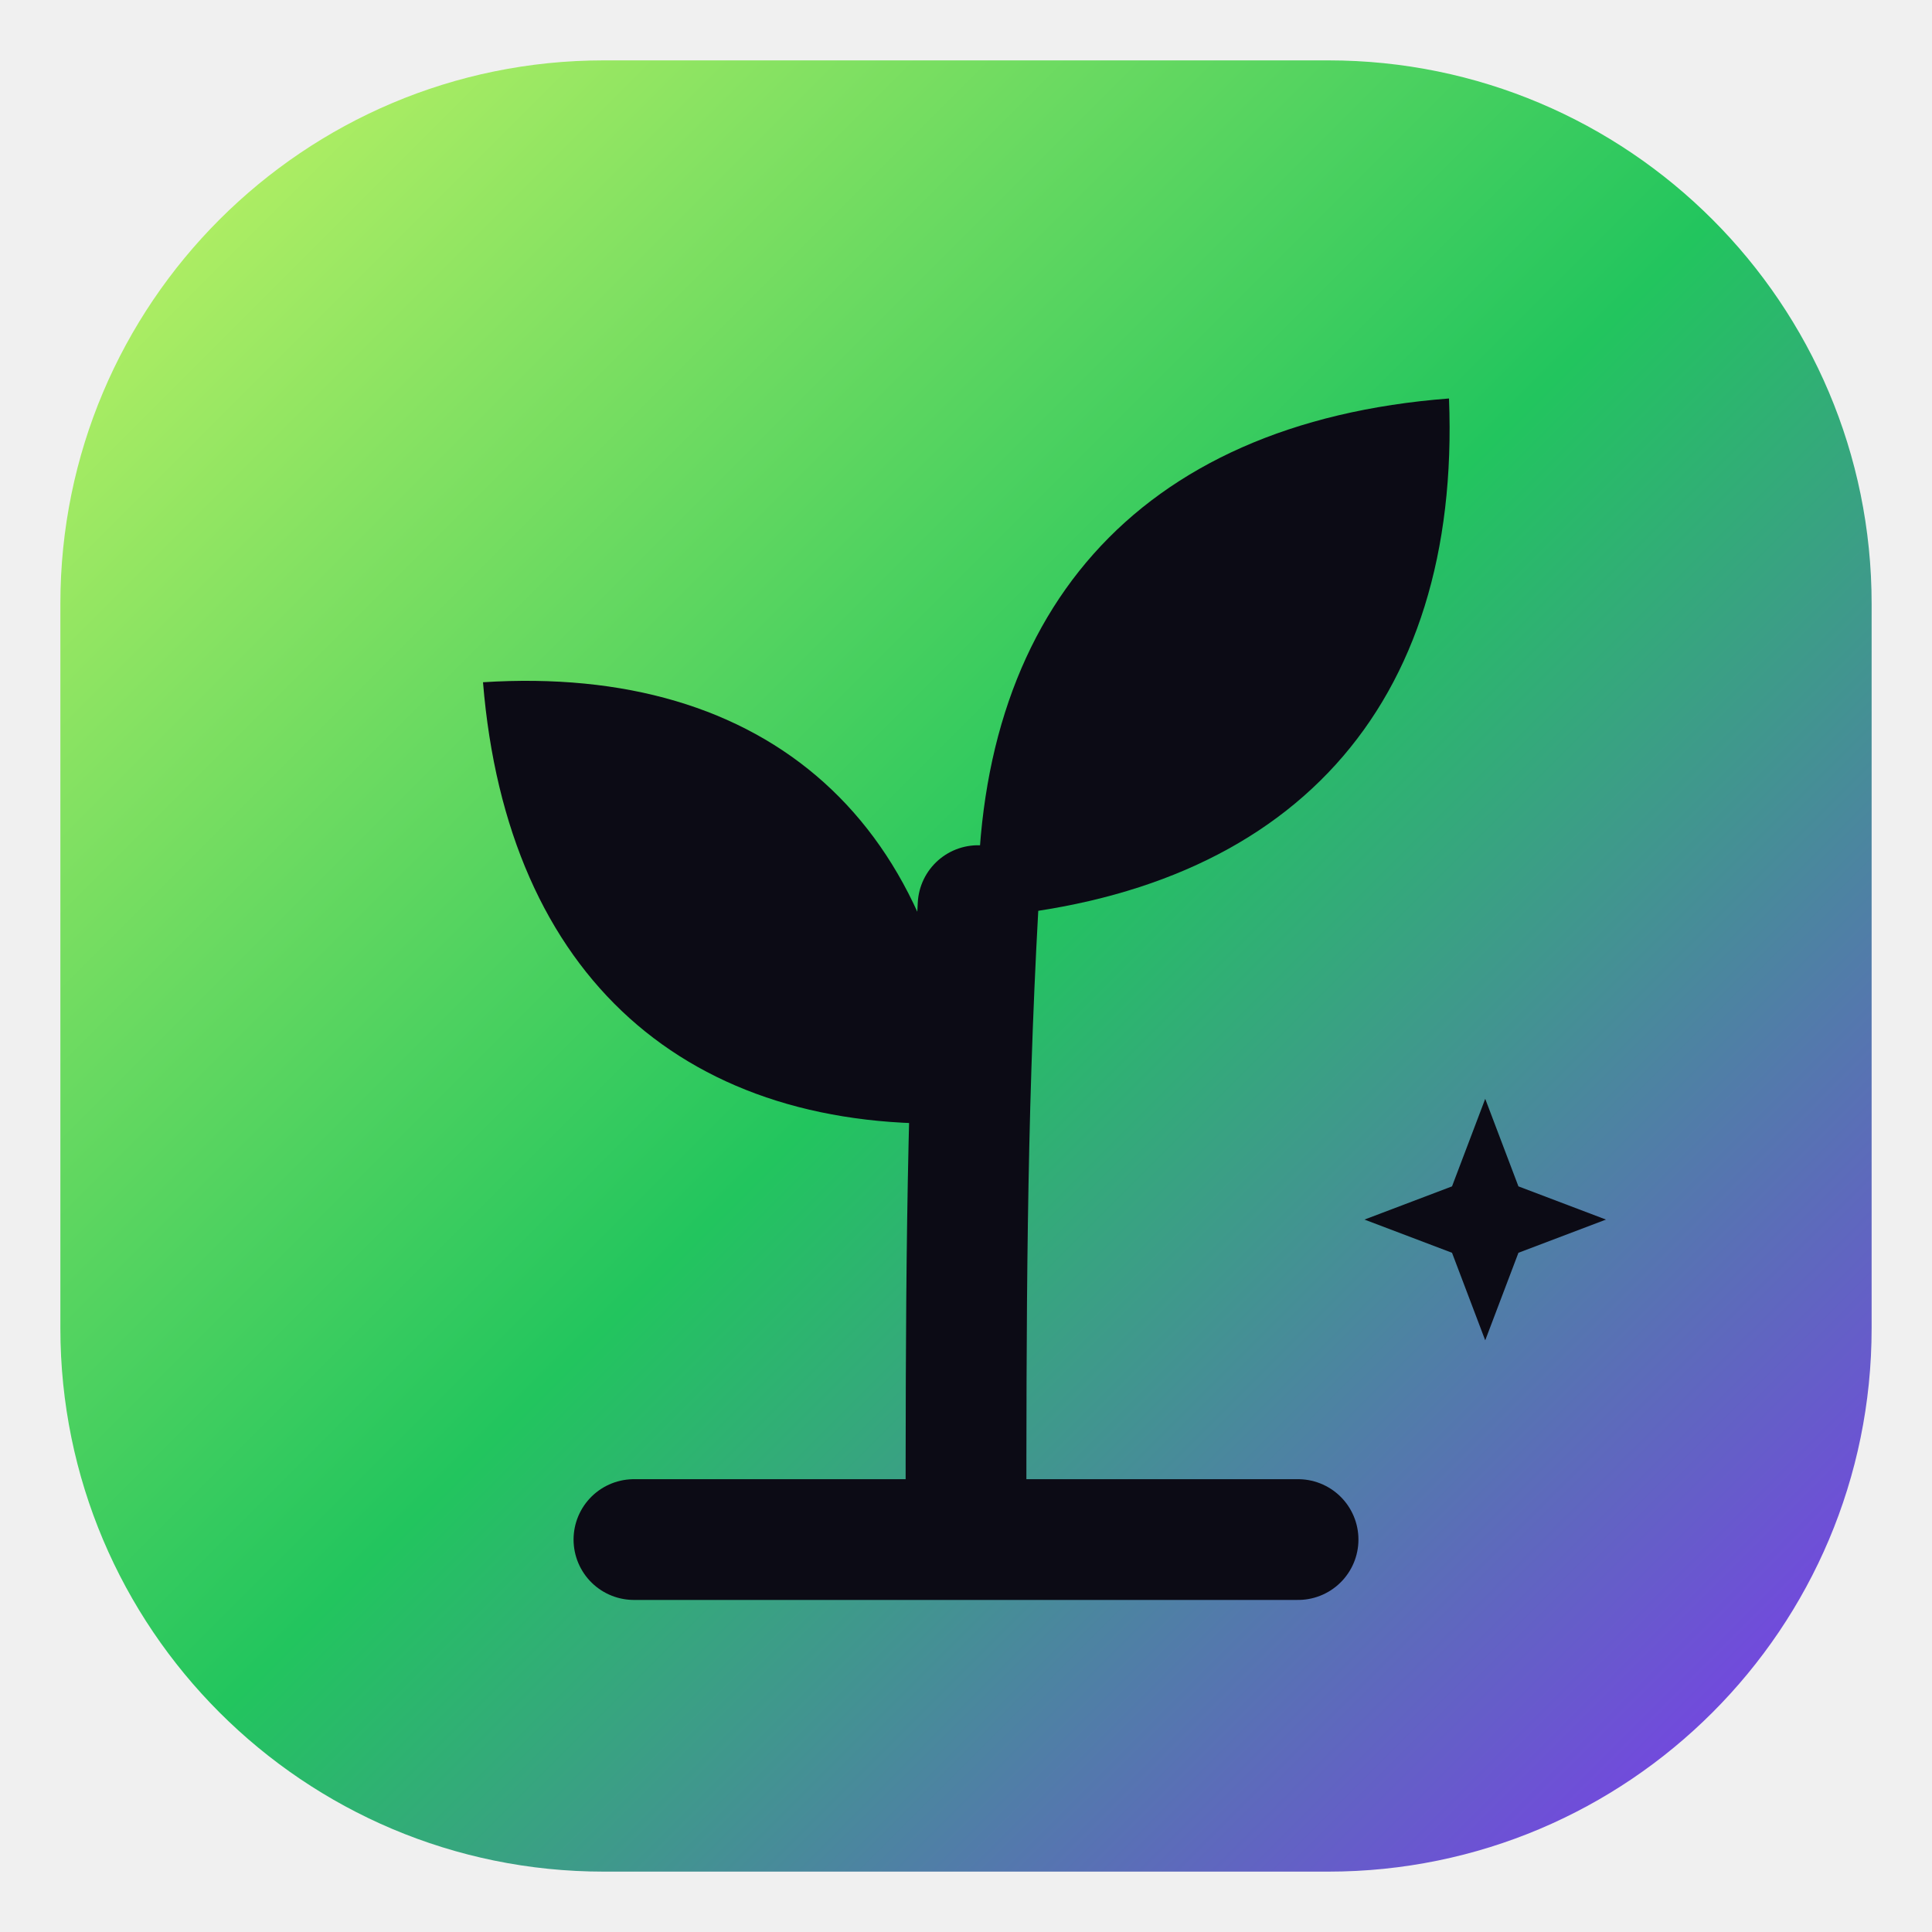
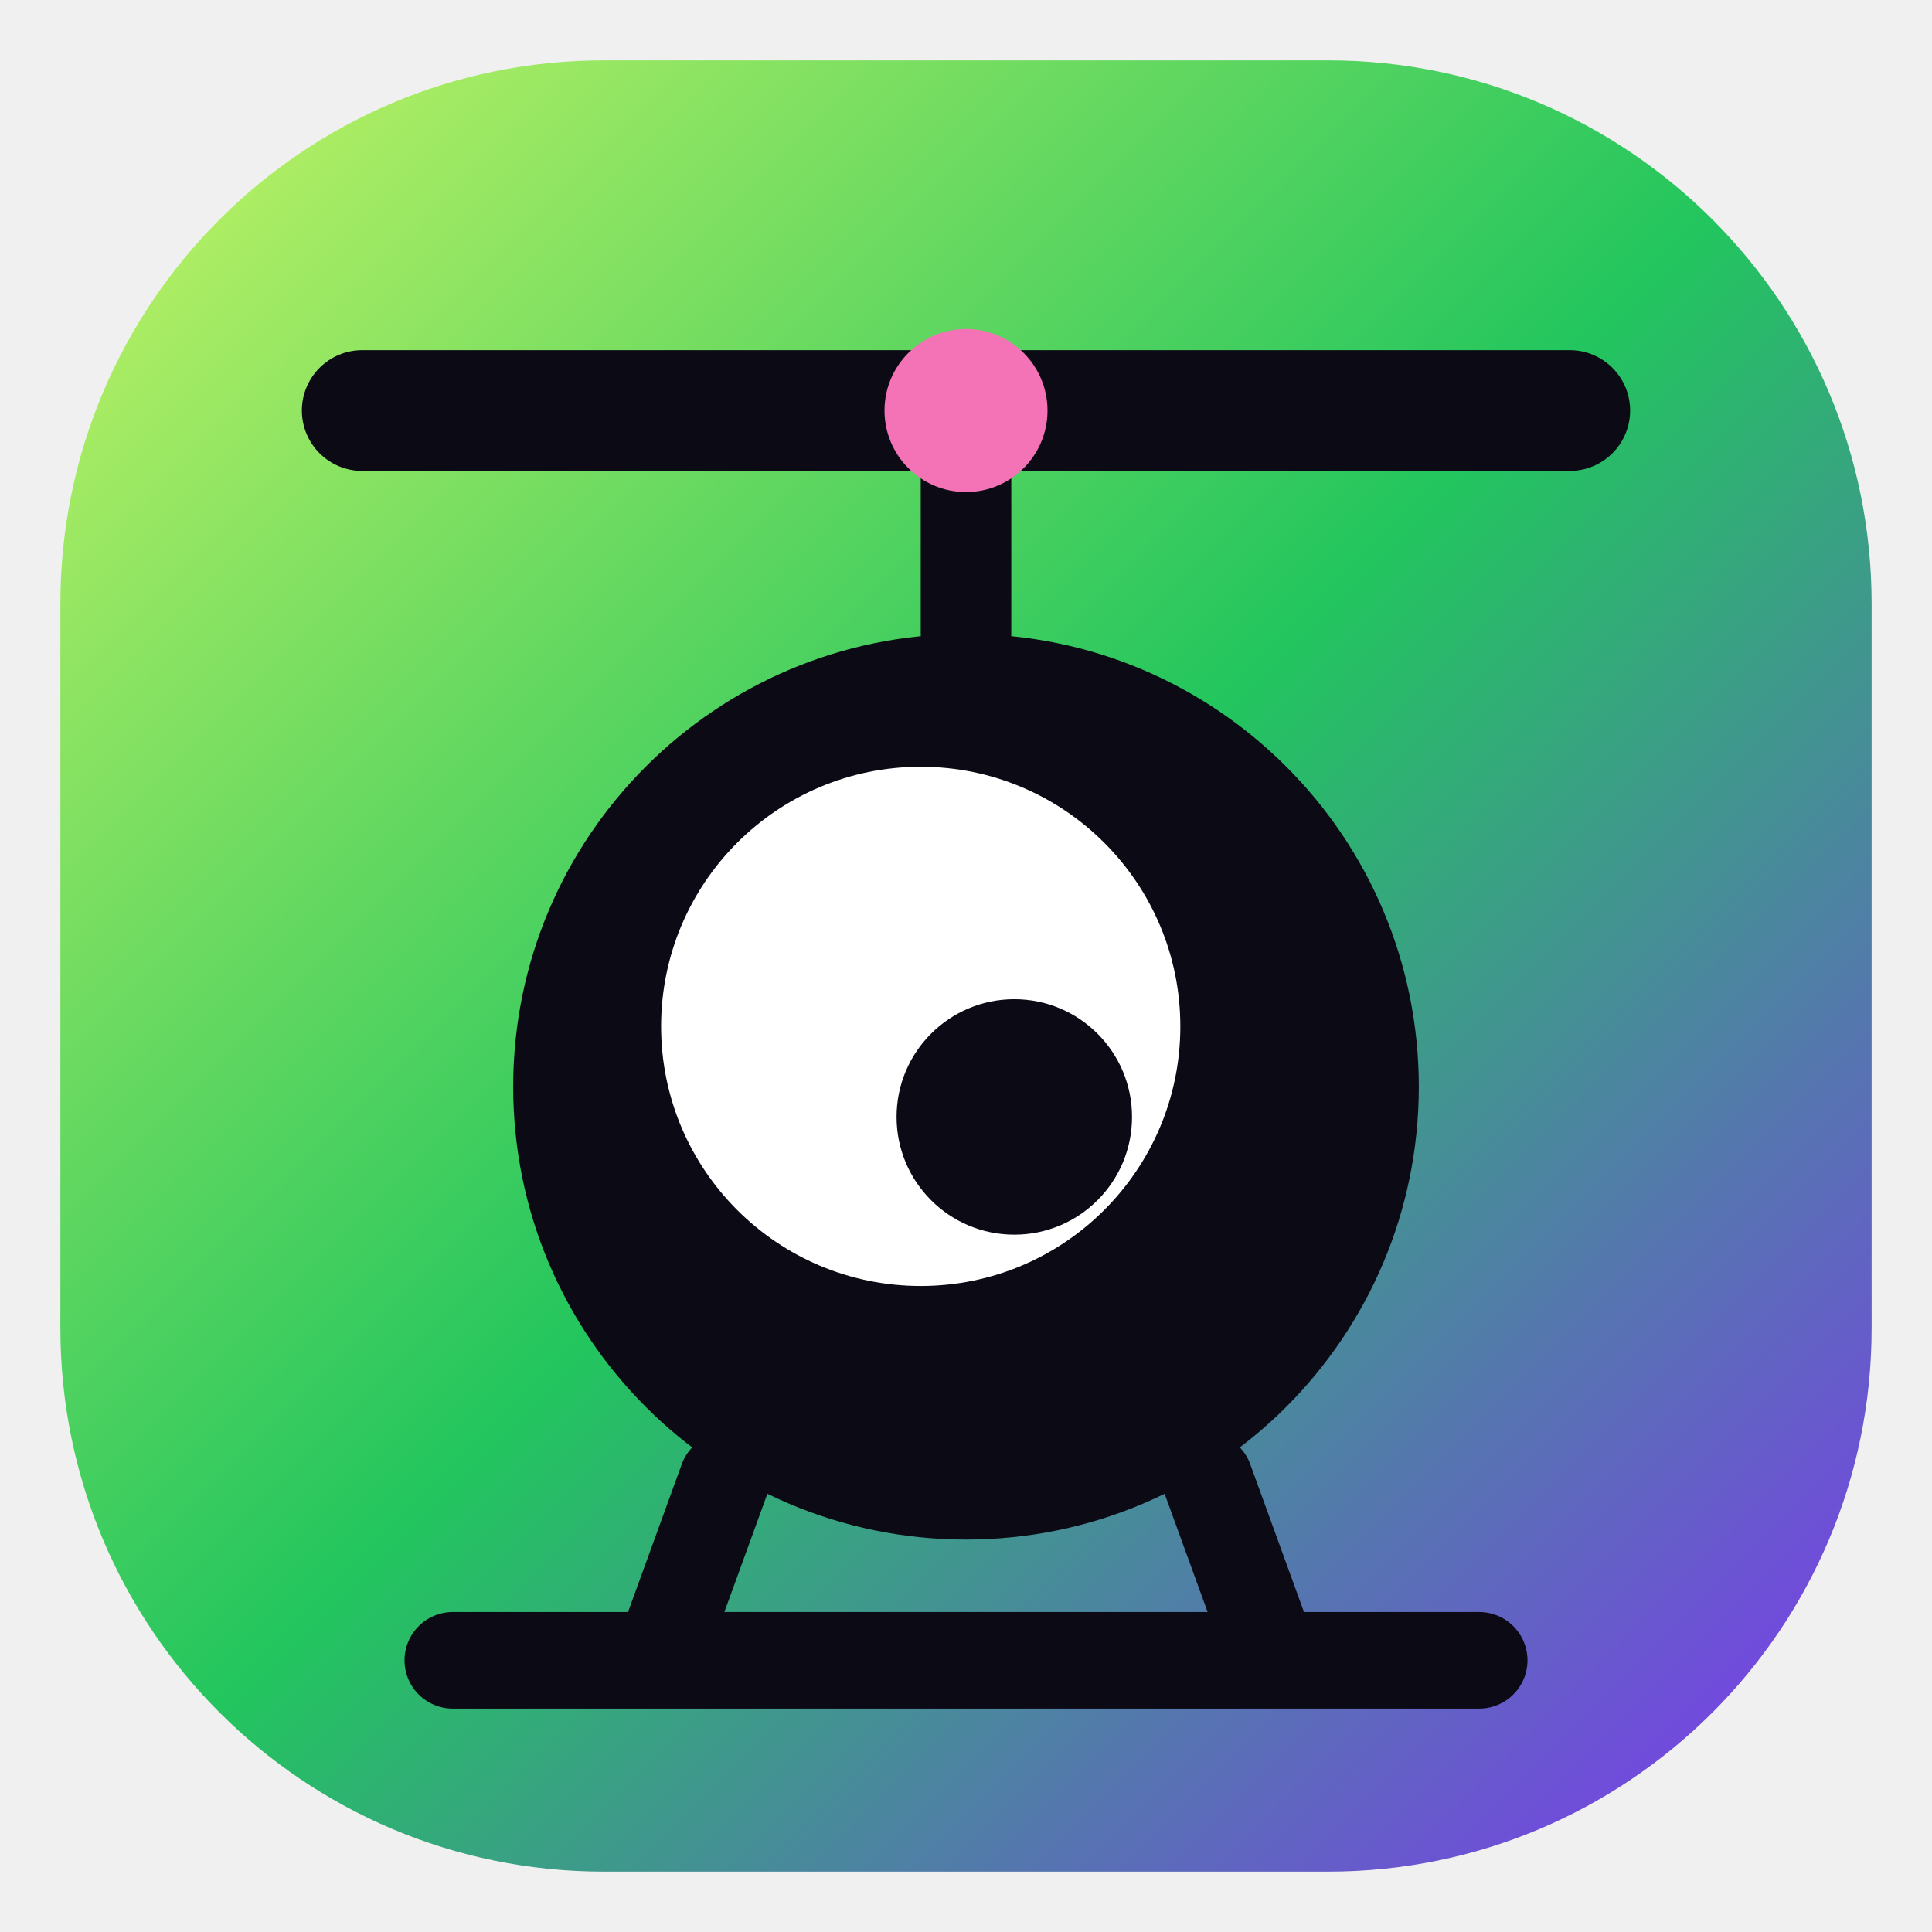
- <svg xmlns="http://www.w3.org/2000/svg" viewBox="0 0 32 32" fill="none">
+ <svg xmlns="http://www.w3.org/2000/svg" viewBox="0 0 64 64" fill="none">
  <defs>
-     <linearGradient id="g" x1="2" y1="2" x2="30" y2="30" gradientUnits="userSpaceOnUse">
+     <linearGradient id="g" x1="4" y1="4" x2="60" y2="60" gradientUnits="userSpaceOnUse">
      <stop stop-color="#bef264" />
-       <stop offset="0.5" stop-color="#22c55e" />
+       <stop offset=".5" stop-color="#22c55e" />
      <stop offset="1" stop-color="#7c3aed" />
    </linearGradient>
  </defs>
-   <rect x="1" y="1" width="30" height="30" rx="9" fill="url(#g)" />
-   <path d="M16 25.5c0-3.6 0-6.9.2-10.5M10.5 25.5h11" stroke="#0c0b15" stroke-width="2" stroke-linecap="round" stroke-linejoin="round" />
-   <path d="M16 18.6c-4.6.2-7.6-2.4-8-7.3 4.7-.3 7.7 2.3 8 7.3Z" fill="#0c0b15" />
-   <path d="M16.2 15.2c-.1-5 2.6-8.2 7.8-8.6.2 5.1-2.6 8.2-7.8 8.6Z" fill="#0c0b15" />
-   <path d="M24.6 18.2l.55 1.45 1.45.55-1.45.55-.55 1.45-.55-1.45-1.45-.55 1.45-.55.55-1.45Z" fill="#0c0b15" />
+   <rect x="2" y="2" width="60" height="60" rx="18" fill="url(#g)" />
+   <path d="M24 49l-2 5.5M40 49l2 5.5" stroke="#0c0b15" stroke-width="3" stroke-linecap="round" />
+   <path d="M15 55h34" stroke="#0c0b15" stroke-width="3.2" stroke-linecap="round" />
+   <circle cx="32" cy="36" r="15" fill="#0c0b15" />
+   <circle cx="30.5" cy="34" r="8.6" fill="#fff" />
+   <circle cx="33.6" cy="37" r="3.9" fill="#0c0b15" />
+   <path d="M32 21v-6.5" stroke="#0c0b15" stroke-width="3" stroke-linecap="round" />
+   <rect x="10" y="11.6" width="44" height="4" rx="2" fill="#0c0b15" />
+   <circle cx="32" cy="13.6" r="2.7" fill="#f472b6" />
</svg>
